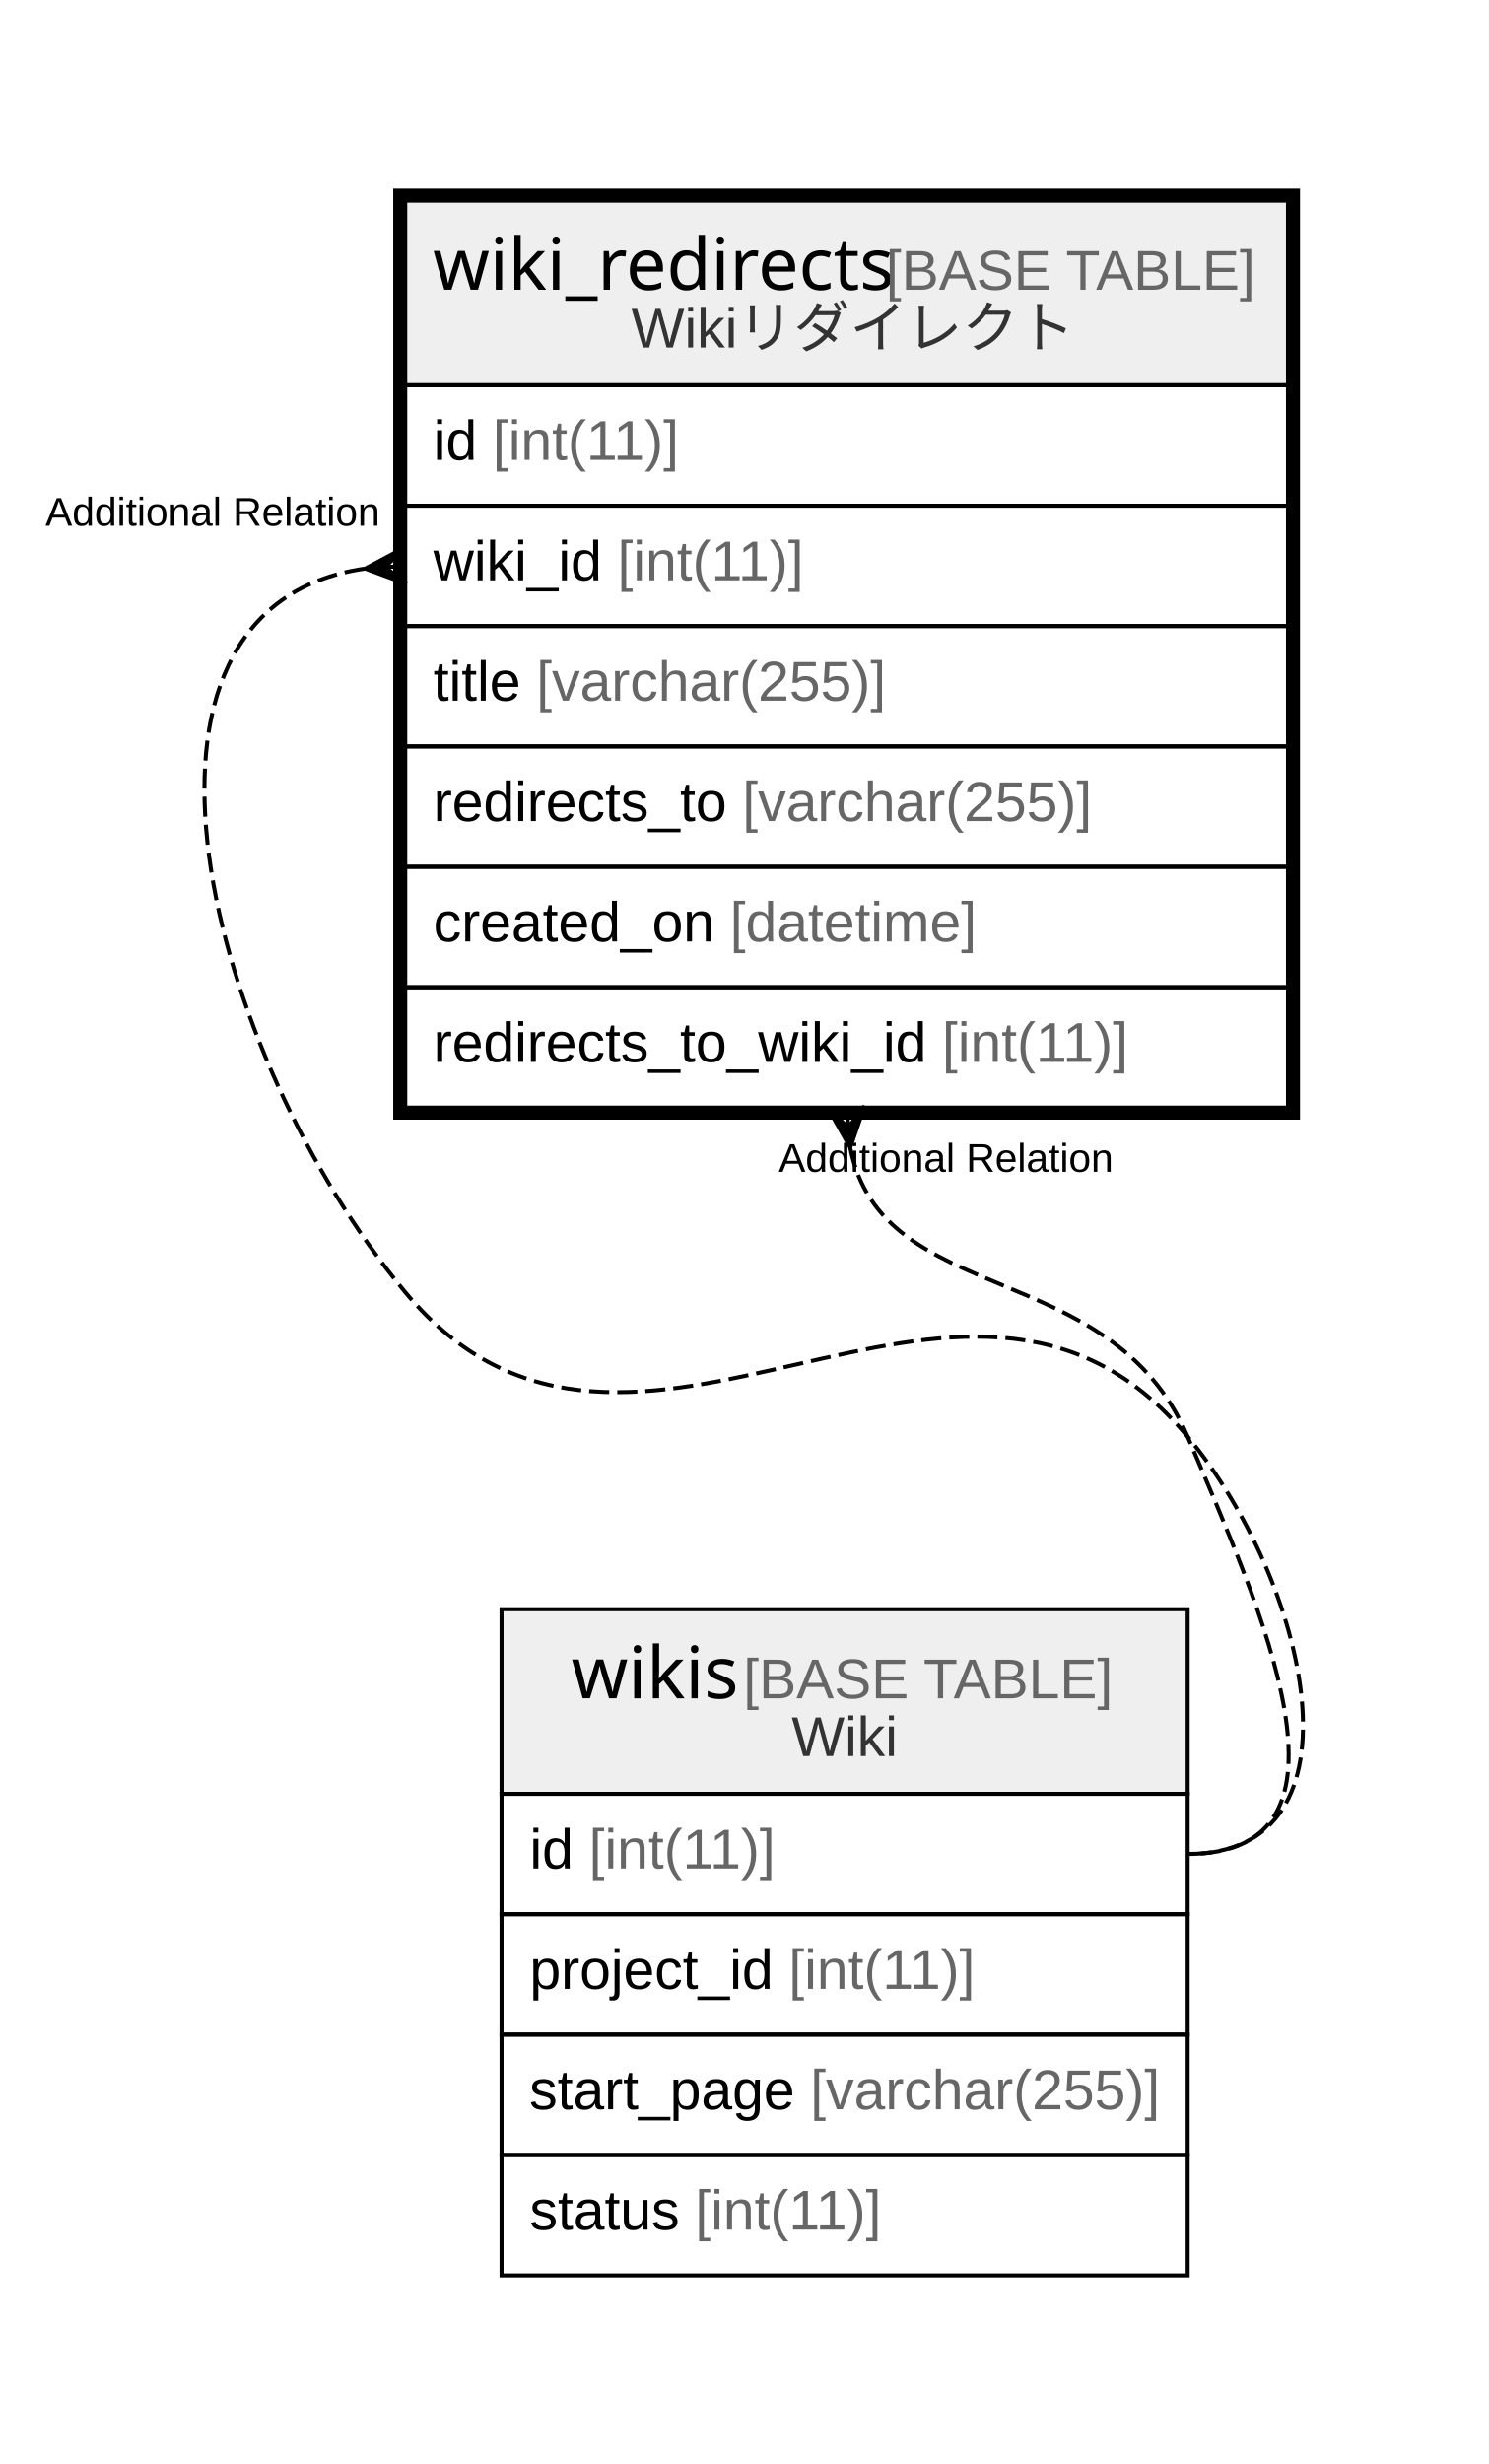
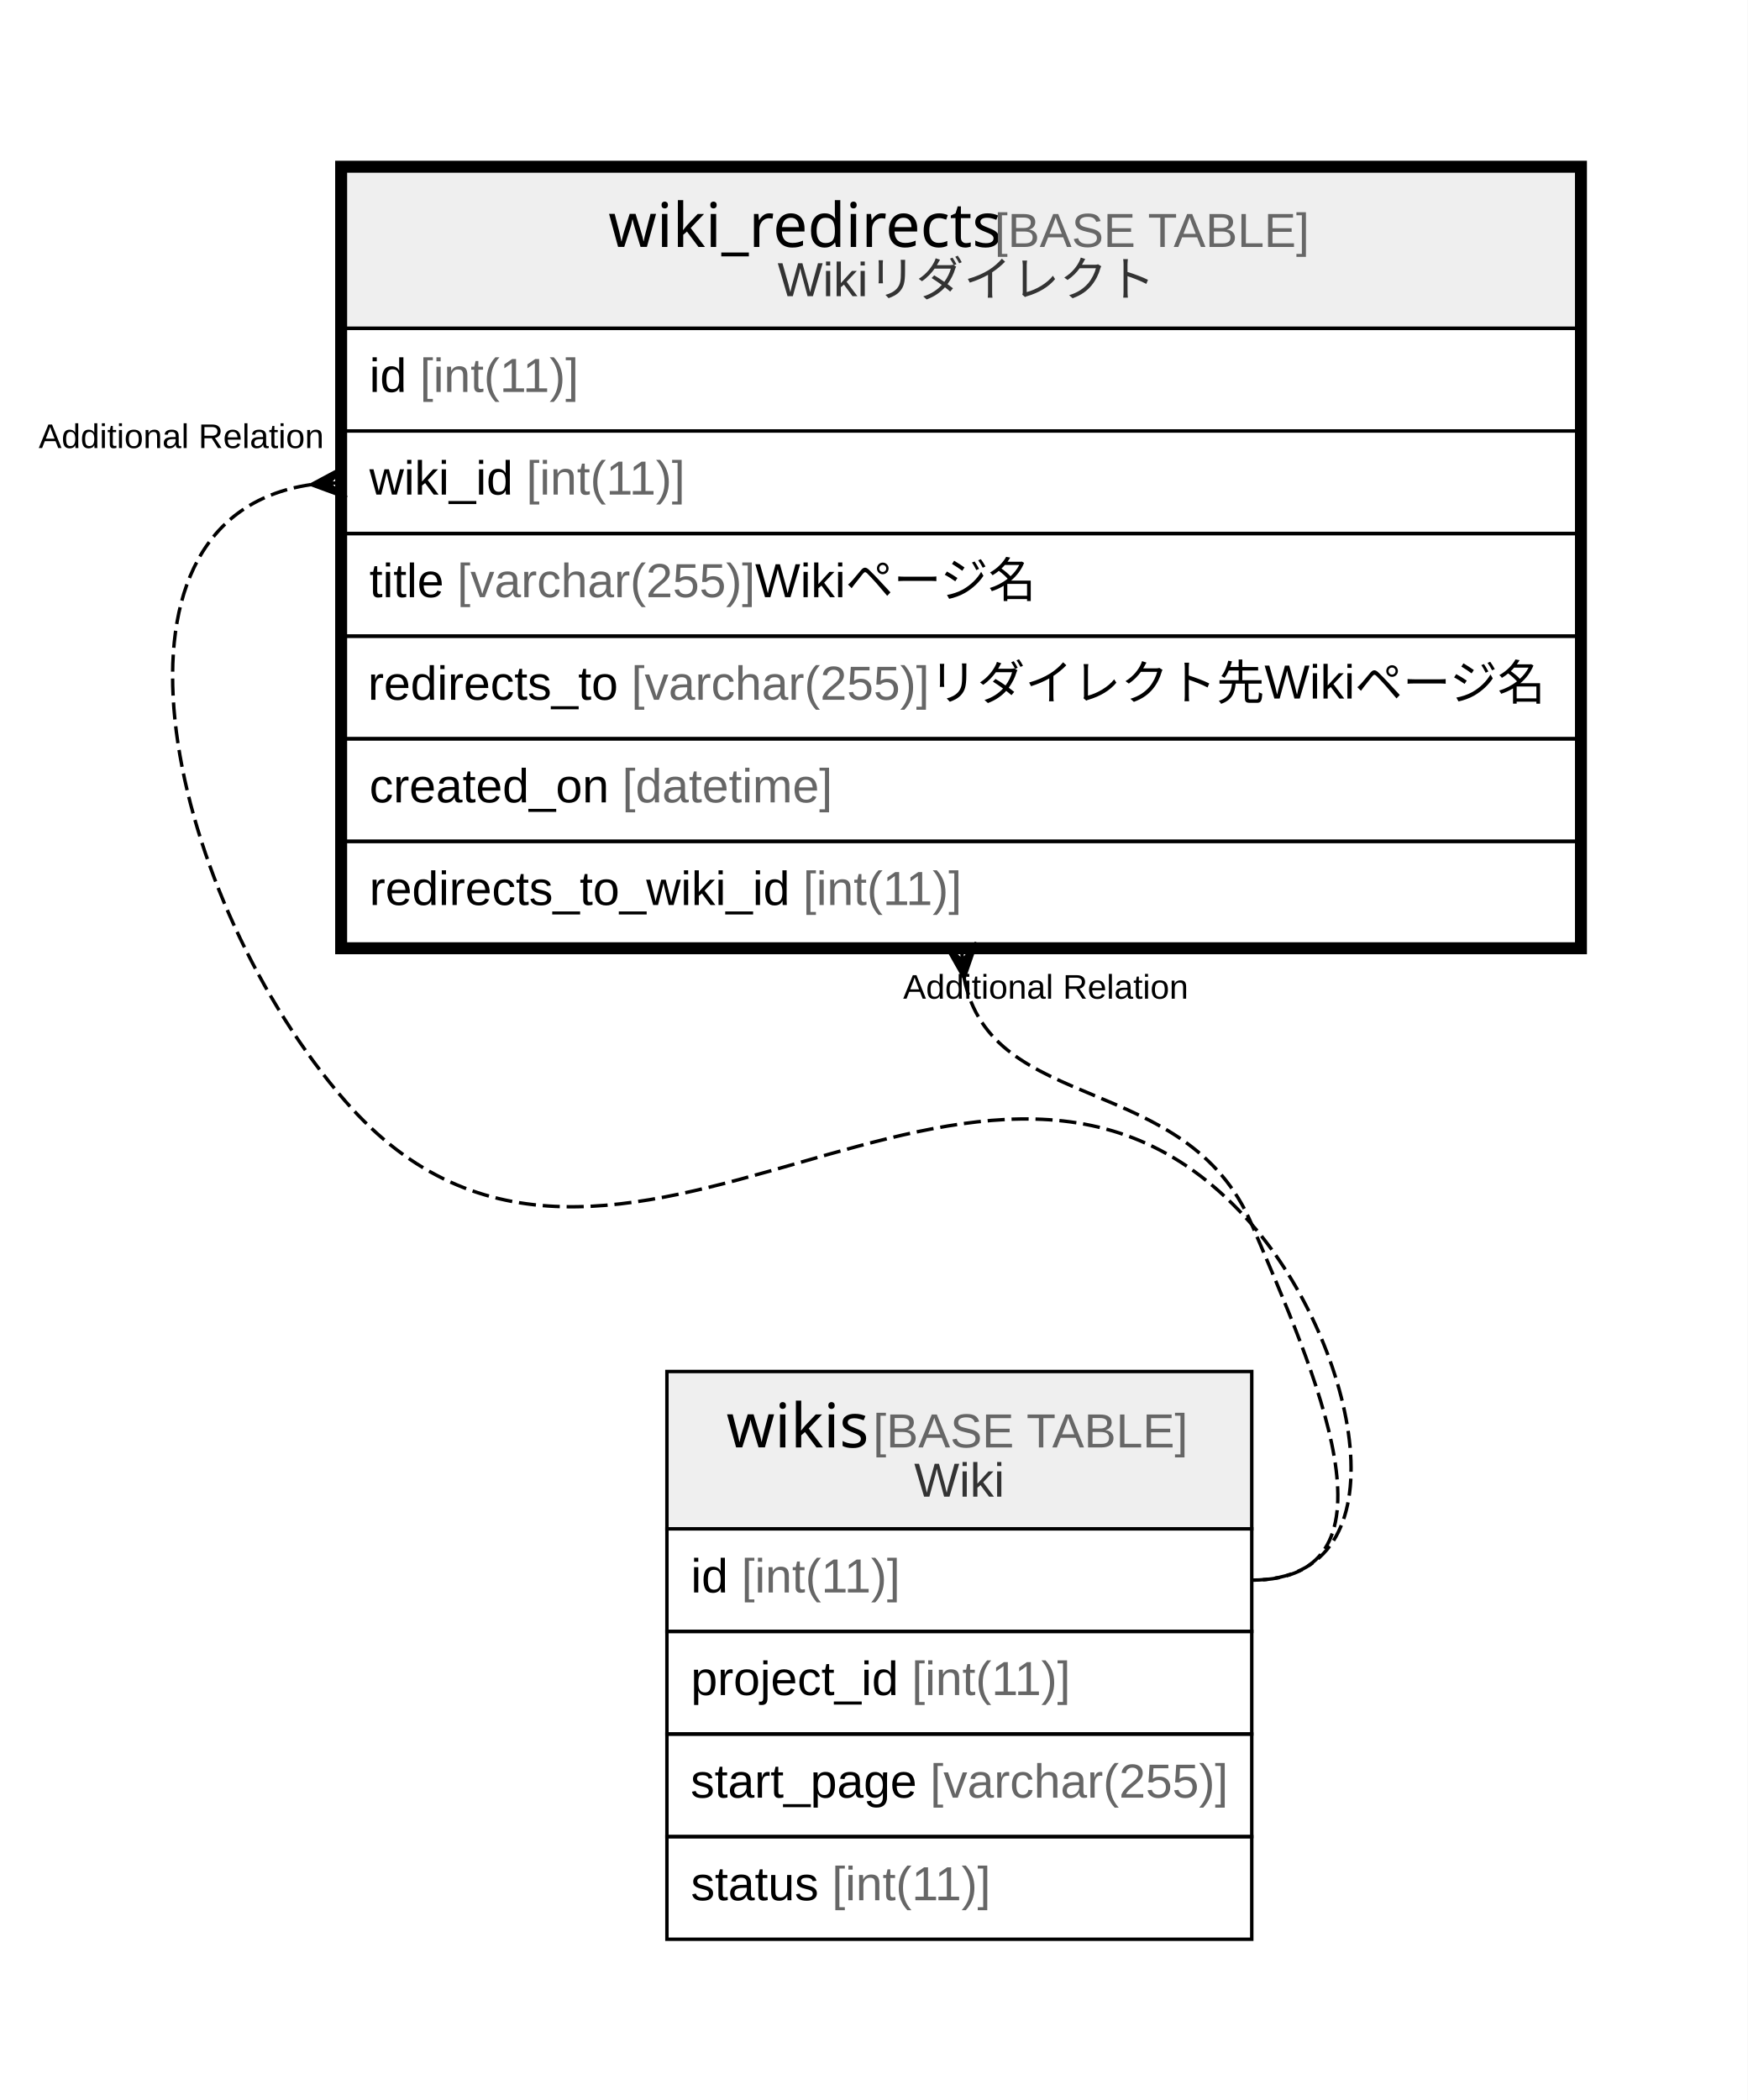
- <svg xmlns="http://www.w3.org/2000/svg" width="371pt" height="614pt" viewBox="0.00 0.00 371.00 614.00">
+ <svg xmlns="http://www.w3.org/2000/svg" width="511pt" height="614pt" viewBox="0.00 0.00 511.00 614.00">
  <g id="graph0" class="graph" transform="scale(1 1) rotate(0) translate(4 610)">
-     <polygon fill="#ffffff" stroke="transparent" points="-4,4 -4,-610 367,-610 367,4 -4,4" />
+     <polygon fill="#ffffff" stroke="transparent" points="-4,4 -4,-610 507,-610 507,4 -4,4" />
    <g id="node1" class="node">
-       <polygon fill="#efefef" stroke="transparent" points="97,-514 97,-560 317,-560 317,-514 97,-514" />
-       <polygon fill="none" stroke="#000000" points="97,-514 97,-560 317,-560 317,-514 97,-514" />
-       <text text-anchor="start" x="103.879" y="-537.8" font-family="Arial Bold" font-size="18.00" fill="#000000">wiki_redirects</text>
-       <text text-anchor="start" x="212.867" y="-537.8" font-family="Arial" font-size="14.00" fill="#000000"> </text>
-       <text text-anchor="start" x="216.758" y="-537.8" font-family="Arial" font-size="14.00" fill="#666666">[BASE TABLE]</text>
-       <text text-anchor="start" x="153.359" y="-523.4" font-family="Arial" font-size="14.00" fill="#333333">Wikiリダイレクト</text>
-       <polygon fill="none" stroke="#000000" points="97,-484 97,-514 317,-514 317,-484 97,-484" />
+       <polygon fill="#efefef" stroke="transparent" points="97,-514 97,-560 457,-560 457,-514 97,-514" />
+       <polygon fill="none" stroke="#000000" points="97,-514 97,-560 457,-560 457,-514 97,-514" />
+       <text text-anchor="start" x="173.879" y="-537.8" font-family="Arial Bold" font-size="18.00" fill="#000000">wiki_redirects</text>
+       <text text-anchor="start" x="282.867" y="-537.8" font-family="Arial" font-size="14.00" fill="#000000"> </text>
+       <text text-anchor="start" x="286.758" y="-537.8" font-family="Arial" font-size="14.00" fill="#666666">[BASE TABLE]</text>
+       <text text-anchor="start" x="223.359" y="-523.4" font-family="Arial" font-size="14.00" fill="#333333">Wikiリダイレクト</text>
+       <polygon fill="none" stroke="#000000" points="97,-484 97,-514 457,-514 457,-484 97,-484" />
      <text text-anchor="start" x="104" y="-495.4" font-family="Arial" font-size="14.00" fill="#000000">id </text>
      <text text-anchor="start" x="118.78" y="-495.4" font-family="Arial" font-size="14.00" fill="#666666">[int(11)]</text>
-       <polygon fill="none" stroke="#000000" points="97,-454 97,-484 317,-484 317,-454 97,-454" />
+       <polygon fill="none" stroke="#000000" points="97,-454 97,-484 457,-484 457,-454 97,-454" />
      <text text-anchor="start" x="104" y="-465.4" font-family="Arial" font-size="14.00" fill="#000000">wiki_id </text>
      <text text-anchor="start" x="149.882" y="-465.4" font-family="Arial" font-size="14.00" fill="#666666">[int(11)]</text>
-       <polygon fill="none" stroke="#000000" points="97,-424 97,-454 317,-454 317,-424 97,-424" />
+       <polygon fill="none" stroke="#000000" points="97,-424 97,-454 457,-454 457,-424 97,-424" />
      <text text-anchor="start" x="104" y="-435.4" font-family="Arial" font-size="14.00" fill="#000000">title </text>
      <text text-anchor="start" x="129.668" y="-435.4" font-family="Arial" font-size="14.00" fill="#666666">[varchar(255)]</text>
-       <polygon fill="none" stroke="#000000" points="97,-394 97,-424 317,-424 317,-394 97,-394" />
-       <text text-anchor="start" x="104" y="-405.4" font-family="Arial" font-size="14.00" fill="#000000">redirects_to </text>
-       <text text-anchor="start" x="181.013" y="-405.4" font-family="Arial" font-size="14.00" fill="#666666">[varchar(255)]</text>
-       <polygon fill="none" stroke="#000000" points="97,-364 97,-394 317,-394 317,-364 97,-364" />
+       <text text-anchor="start" x="216.787" y="-435.4" font-family="Arial" font-size="14.00" fill="#000000"> Wikiページ名</text>
+       <polygon fill="none" stroke="#000000" points="97,-394 97,-424 457,-424 457,-394 97,-394" />
+       <text text-anchor="start" x="103.574" y="-405.4" font-family="Arial" font-size="14.00" fill="#000000">redirects_to </text>
+       <text text-anchor="start" x="180.586" y="-405.4" font-family="Arial" font-size="14.00" fill="#666666">[varchar(255)]</text>
+       <text text-anchor="start" x="267.705" y="-405.4" font-family="Arial" font-size="14.00" fill="#000000"> リダイレクト先Wikiページ名</text>
+       <polygon fill="none" stroke="#000000" points="97,-364 97,-394 457,-394 457,-364 97,-364" />
      <text text-anchor="start" x="104" y="-375.4" font-family="Arial" font-size="14.00" fill="#000000">created_on </text>
      <text text-anchor="start" x="177.92" y="-375.4" font-family="Arial" font-size="14.00" fill="#666666">[datetime]</text>
-       <polygon fill="none" stroke="#000000" points="97,-334 97,-364 317,-364 317,-334 97,-334" />
+       <polygon fill="none" stroke="#000000" points="97,-334 97,-364 457,-364 457,-334 97,-334" />
      <text text-anchor="start" x="104" y="-345.4" font-family="Arial" font-size="14.00" fill="#000000">redirects_to_wiki_id </text>
      <text text-anchor="start" x="230.787" y="-345.4" font-family="Arial" font-size="14.00" fill="#666666">[int(11)]</text>
-       <polygon fill="none" stroke="#000000" stroke-width="3" points="95.5,-332.5 95.5,-561.5 318.5,-561.5 318.5,-332.5 95.5,-332.5" />
+       <polygon fill="none" stroke="#000000" stroke-width="3" points="95.5,-332.5 95.5,-561.5 458.5,-561.5 458.5,-332.5 95.5,-332.5" />
    </g>
    <g id="node2" class="node">
-       <polygon fill="#efefef" stroke="transparent" points="121,-163 121,-209 292,-209 292,-163 121,-163" />
-       <polygon fill="none" stroke="#000000" points="121,-163 121,-209 292,-209 292,-163 121,-163" />
-       <text text-anchor="start" x="138.382" y="-186.8" font-family="Arial Bold" font-size="18.00" fill="#000000">wikis</text>
-       <text text-anchor="start" x="177.364" y="-186.8" font-family="Arial" font-size="14.00" fill="#000000"> </text>
-       <text text-anchor="start" x="181.255" y="-186.8" font-family="Arial" font-size="14.00" fill="#666666">[BASE TABLE]</text>
-       <text text-anchor="start" x="193.286" y="-172.4" font-family="Arial" font-size="14.00" fill="#333333">Wiki</text>
-       <polygon fill="none" stroke="#000000" points="121,-133 121,-163 292,-163 292,-133 121,-133" />
-       <text text-anchor="start" x="128" y="-144.4" font-family="Arial" font-size="14.00" fill="#000000">id </text>
-       <text text-anchor="start" x="142.78" y="-144.4" font-family="Arial" font-size="14.00" fill="#666666">[int(11)]</text>
-       <polygon fill="none" stroke="#000000" points="121,-103 121,-133 292,-133 292,-103 121,-103" />
-       <text text-anchor="start" x="128" y="-114.4" font-family="Arial" font-size="14.00" fill="#000000">project_id </text>
-       <text text-anchor="start" x="192.568" y="-114.4" font-family="Arial" font-size="14.00" fill="#666666">[int(11)]</text>
-       <polygon fill="none" stroke="#000000" points="121,-73 121,-103 292,-103 292,-73 121,-73" />
-       <text text-anchor="start" x="127.926" y="-84.4" font-family="Arial" font-size="14.00" fill="#000000">start_page </text>
-       <text text-anchor="start" x="197.954" y="-84.4" font-family="Arial" font-size="14.00" fill="#666666">[varchar(255)]</text>
-       <polygon fill="none" stroke="#000000" points="121,-43 121,-73 292,-73 292,-43 121,-43" />
-       <text text-anchor="start" x="128" y="-54.4" font-family="Arial" font-size="14.00" fill="#000000">status </text>
-       <text text-anchor="start" x="169.237" y="-54.4" font-family="Arial" font-size="14.00" fill="#666666">[int(11)]</text>
+       <polygon fill="#efefef" stroke="transparent" points="191,-163 191,-209 362,-209 362,-163 191,-163" />
+       <polygon fill="none" stroke="#000000" points="191,-163 191,-209 362,-209 362,-163 191,-163" />
+       <text text-anchor="start" x="208.382" y="-186.8" font-family="Arial Bold" font-size="18.00" fill="#000000">wikis</text>
+       <text text-anchor="start" x="247.364" y="-186.8" font-family="Arial" font-size="14.00" fill="#000000"> </text>
+       <text text-anchor="start" x="251.255" y="-186.8" font-family="Arial" font-size="14.00" fill="#666666">[BASE TABLE]</text>
+       <text text-anchor="start" x="263.286" y="-172.4" font-family="Arial" font-size="14.00" fill="#333333">Wiki</text>
+       <polygon fill="none" stroke="#000000" points="191,-133 191,-163 362,-163 362,-133 191,-133" />
+       <text text-anchor="start" x="198" y="-144.4" font-family="Arial" font-size="14.00" fill="#000000">id </text>
+       <text text-anchor="start" x="212.78" y="-144.4" font-family="Arial" font-size="14.00" fill="#666666">[int(11)]</text>
+       <polygon fill="none" stroke="#000000" points="191,-103 191,-133 362,-133 362,-103 191,-103" />
+       <text text-anchor="start" x="198" y="-114.4" font-family="Arial" font-size="14.00" fill="#000000">project_id </text>
+       <text text-anchor="start" x="262.568" y="-114.4" font-family="Arial" font-size="14.00" fill="#666666">[int(11)]</text>
+       <polygon fill="none" stroke="#000000" points="191,-73 191,-103 362,-103 362,-73 191,-73" />
+       <text text-anchor="start" x="197.926" y="-84.4" font-family="Arial" font-size="14.00" fill="#000000">start_page </text>
+       <text text-anchor="start" x="267.954" y="-84.4" font-family="Arial" font-size="14.00" fill="#666666">[varchar(255)]</text>
+       <polygon fill="none" stroke="#000000" points="191,-43 191,-73 362,-73 362,-43 191,-43" />
+       <text text-anchor="start" x="198" y="-54.4" font-family="Arial" font-size="14.00" fill="#000000">status </text>
+       <text text-anchor="start" x="239.237" y="-54.4" font-family="Arial" font-size="14.00" fill="#666666">[int(11)]</text>
    </g>
    <g id="edge1" class="edge">
-       <path fill="none" stroke="#000000" stroke-dasharray="5,2" d="M86.813,-468.295C19.205,-458.409 47.851,-347.053 97,-288 153.378,-220.261 235.622,-319.739 292,-252 321.569,-216.473 338.222,-148 292,-148" />
-       <polygon fill="#000000" stroke="#000000" points="87.024,-468.309 96.689,-473.489 92.012,-468.654 97,-469 97,-469 97,-469 92.012,-468.654 97.311,-464.511 87.024,-468.309 87.024,-468.309" />
+       <path fill="none" stroke="#000000" stroke-dasharray="5,2" d="M86.805,-468.287C19.08,-458.303 46.461,-345.869 97,-288 175.185,-198.475 283.815,-341.525 362,-252 392.405,-217.185 408.222,-148 362,-148" />
+       <polygon fill="#000000" stroke="#000000" points="87.024,-468.303 96.686,-473.489 92.012,-468.651 97,-469 97,-469 97,-469 92.012,-468.651 97.314,-464.511 87.024,-468.303 87.024,-468.303" />
      <text text-anchor="start" x="7.324" y="-479" font-family="Arial" font-size="10.00" fill="#000000">Additional Relation</text>
    </g>
    <g id="edge2" class="edge">
-       <path fill="none" stroke="#000000" stroke-dasharray="5,2" d="M207.919,-323.937C215.85,-283.821 272.921,-296.916 292,-252 310.071,-209.457 338.222,-148 292,-148" />
-       <polygon fill="#000000" stroke="#000000" points="207.909,-324.041 202.519,-333.591 207.455,-329.021 207,-334 207,-334 207,-334 207.455,-329.021 211.481,-334.409 207.909,-324.041 207.909,-324.041" />
-       <text text-anchor="start" x="190.075" y="-318" font-family="Arial" font-size="10.00" fill="#000000">Additional Relation</text>
+       <path fill="none" stroke="#000000" stroke-dasharray="5,2" d="M277.919,-323.937C285.85,-283.821 342.921,-296.916 362,-252 380.071,-209.457 408.222,-148 362,-148" />
+       <polygon fill="#000000" stroke="#000000" points="277.909,-324.041 272.519,-333.591 277.455,-329.021 277,-334 277,-334 277,-334 277.455,-329.021 281.481,-334.409 277.909,-324.041 277.909,-324.041" />
+       <text text-anchor="start" x="260.075" y="-318" font-family="Arial" font-size="10.00" fill="#000000">Additional Relation</text>
    </g>
  </g>
</svg>
